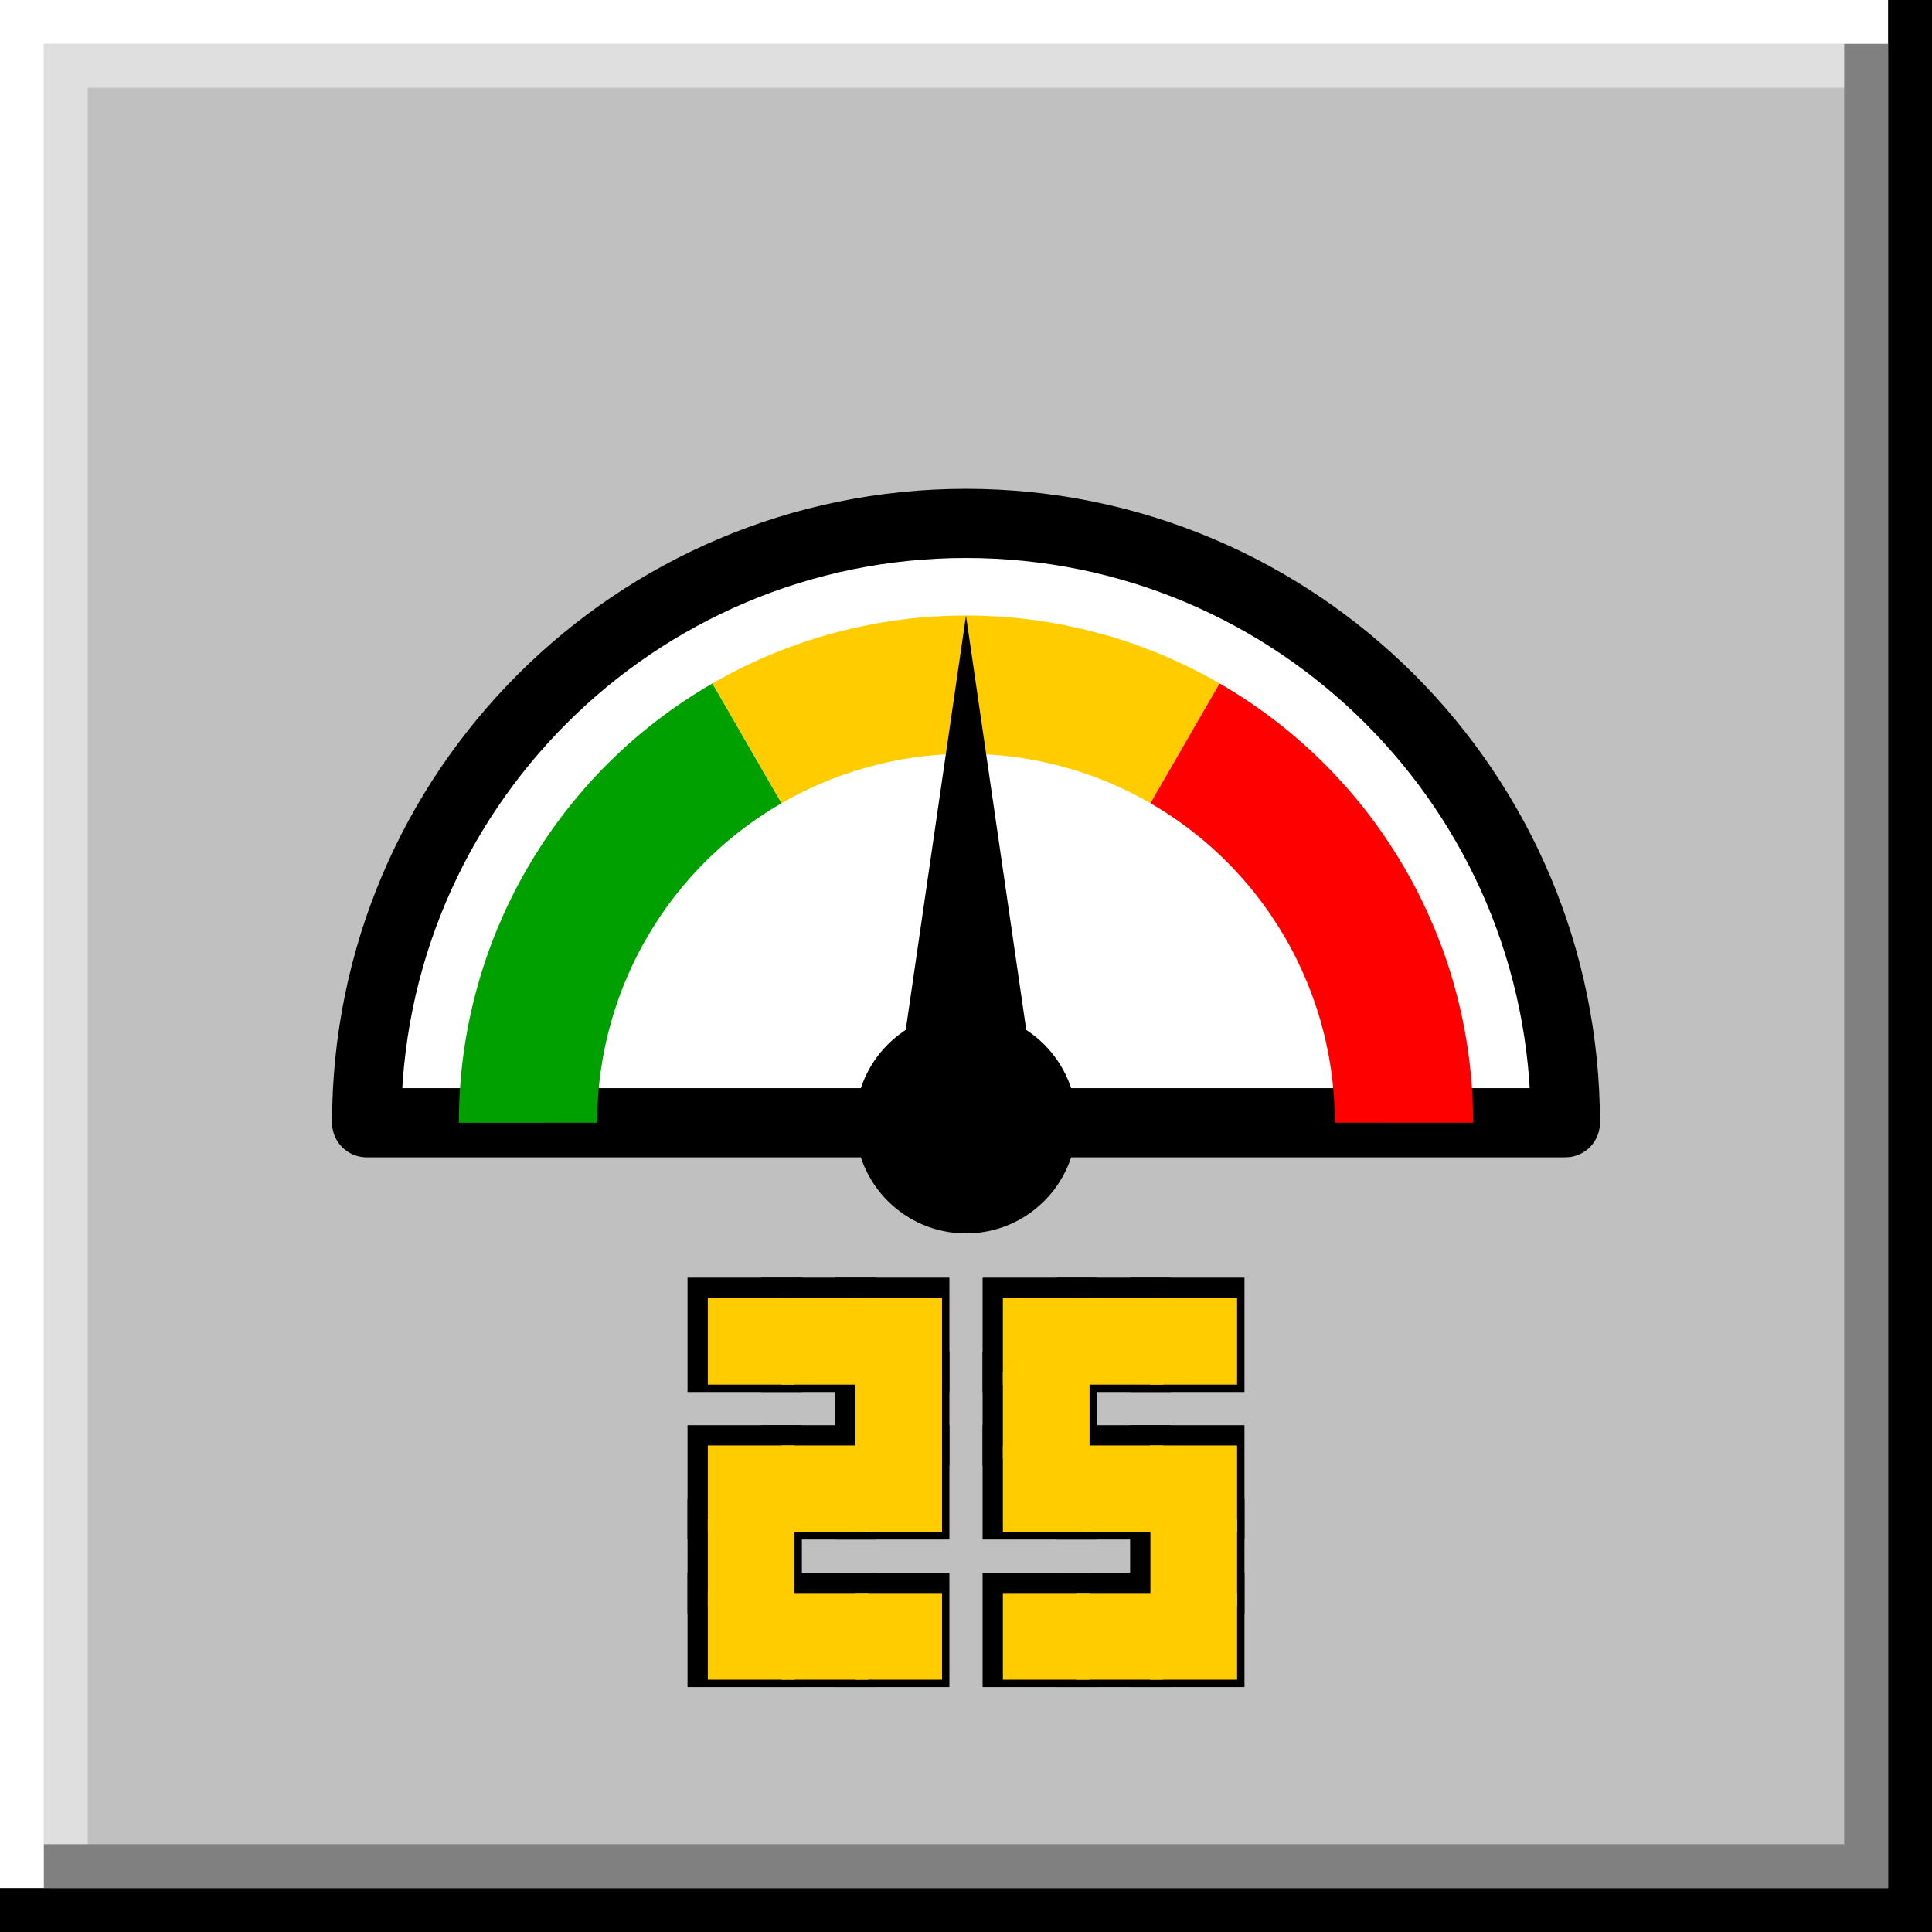
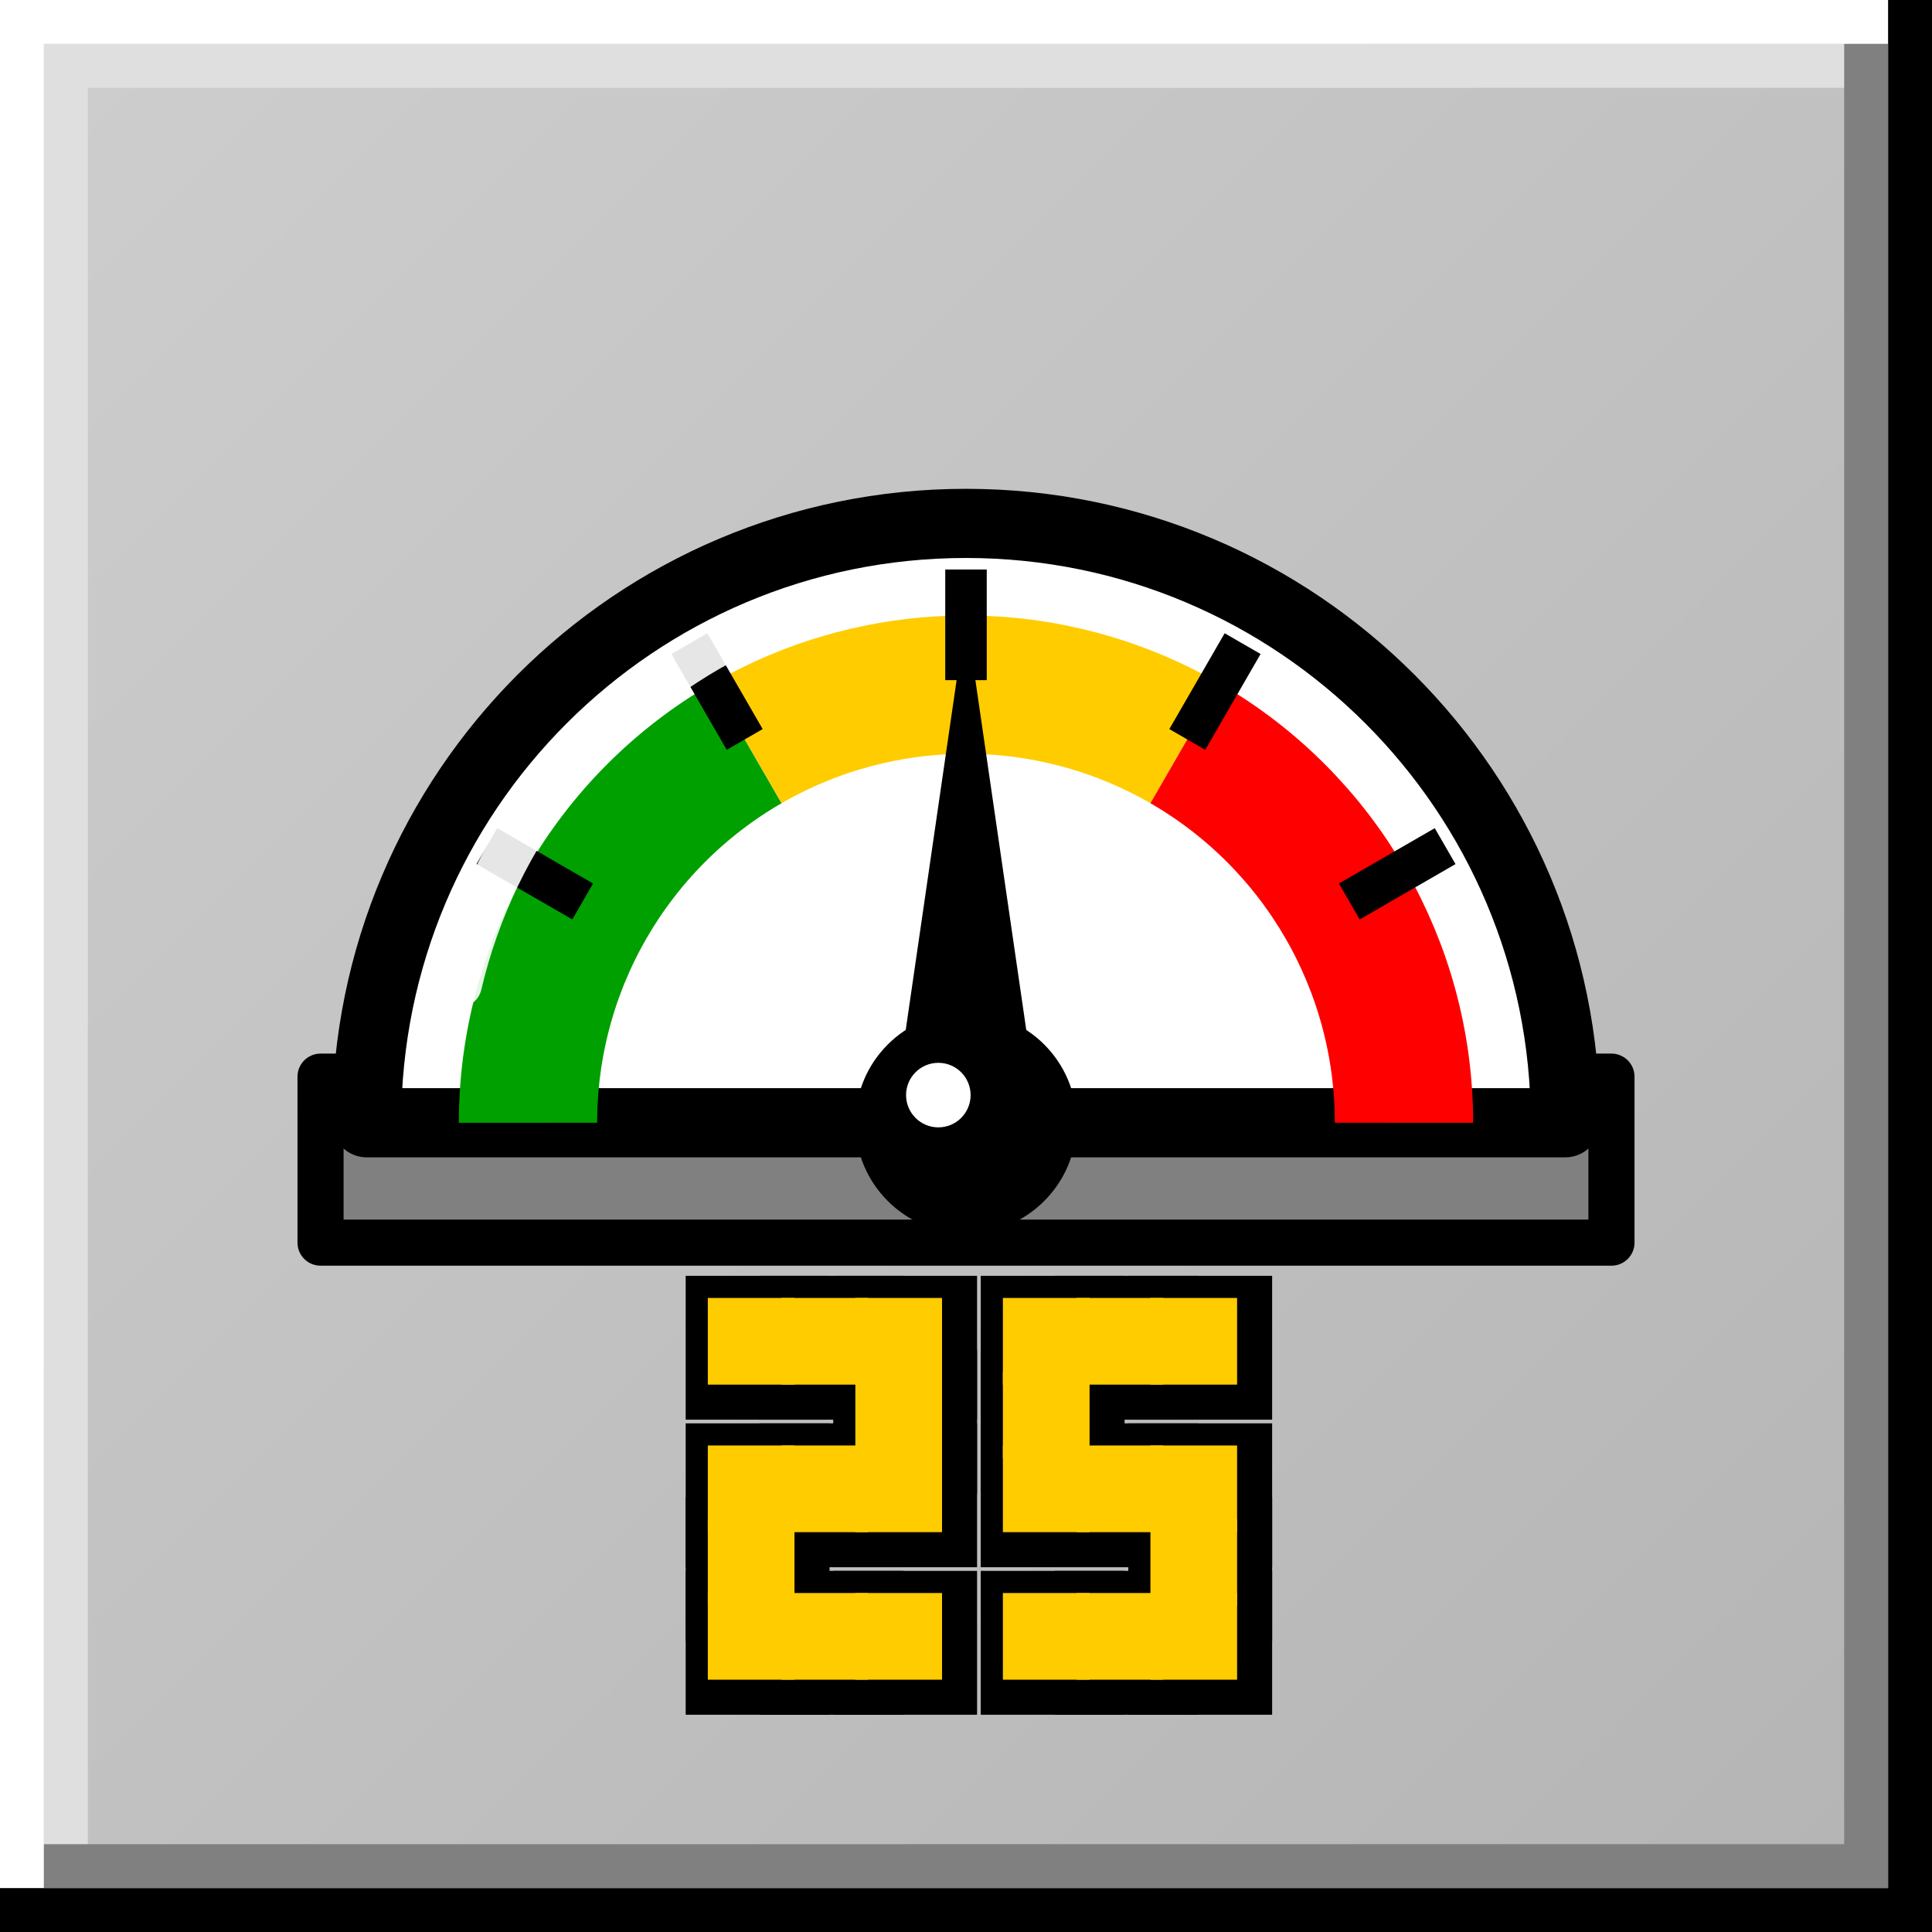
<svg xmlns="http://www.w3.org/2000/svg" viewBox="0 0 44 44">
-   <rect x="0" y="0" width="44" height="44" fill="#c0c0c0" />
+   <defs>
+     <linearGradient id="ff" x1="0" y1="0" x2="44" y2="44" gradientUnits="userSpaceOnUse">
+       <stop offset="0" stop-color="#cecece" />
+       <stop offset="1" stop-color="#b4b4b4" />
+     </linearGradient>
+   </defs>
+   <rect x="0" y="0" width="44" height="44" fill="url(#ff)" />
  <path d="M0 0 H44 V1 H1 V44 H0 Z" fill="#ffffff" />
  <path d="M1 1 H43 V2 H2 V43 H1 Z" fill="#dfdfdf" />
  <path d="M44 0 V44 H0 V43 H43 V0 Z" fill="#000000" />
  <path d="M43 1 V43 H1 V42 H42 V1 Z" fill="#808080" />
  <g transform="translate(22 22) scale(0.84) translate(-22 -22)">
    <g transform="translate(22 20) scale(1.25) rotate(0)">
+       <rect x="-14" y="4" width="28" height="3.6" fill="#808080" stroke="#000000" stroke-width="1" stroke-linejoin="round" stroke-linecap="round" />
      <path d="M-13 5 A13 13 0 0 1 13 5 Z" fill="#ffffff" stroke="#000000" stroke-width="1.5" stroke-linejoin="round" stroke-linecap="round" />
      <path d="M-9.5 5 A9.5 9.5 0 0 1 -4.75 -3.23" fill="none" stroke="#00a000" stroke-width="3" />
      <path d="M-4.75 -3.23 A9.5 9.5 0 0 1 4.75 -3.23" fill="none" stroke="#ffcc00" stroke-width="3" />
      <path d="M4.75 -3.23 A9.5 9.5 0 0 1 9.5 5" fill="none" stroke="#ff0000" stroke-width="3" />
+       <g stroke="#000000" stroke-width="0.9">
+         <path d="M0 -7 V-4.6" transform="translate(0 5) rotate(-60) translate(0 -5)" />
+         <path d="M0 -7 V-4.6" transform="translate(0 5) rotate(-30) translate(0 -5)" />
+         <path d="M0 -7 V-4.6" />
+         <path d="M0 -7 V-4.6" transform="translate(0 5) rotate(30) translate(0 -5)" />
+         <path d="M0 -7 V-4.6" transform="translate(0 5) rotate(60) translate(0 -5)" />
+       </g>
+       <path d="M-11 2 A11.4 11.4 0 0 1 -5 -5.6" fill="none" stroke="#ffffff" stroke-linecap="round" stroke-linejoin="round" stroke-width="1" opacity="0.9" />
      <g transform="translate(0 5) rotate(0)">
        <polygon points="-1.6,0 0,-11 1.6,0" fill="#000000" />
      </g>
      <circle cx="0" cy="5" r="2.4" fill="#000000" />
+       <circle cx="-0.6" cy="4.4" r="0.7" fill="#ffffff" />
    </g>
    <g fill="#000000">
-       <rect x="14.45" y="30.45" width="3.10" height="3.10" />
-       <rect x="16.45" y="30.45" width="3.10" height="3.10" />
-       <rect x="18.45" y="30.45" width="3.10" height="3.10" />
-       <rect x="18.45" y="32.45" width="3.10" height="3.10" />
-       <rect x="14.45" y="34.45" width="3.10" height="3.10" />
-       <rect x="16.45" y="34.45" width="3.10" height="3.10" />
-       <rect x="18.45" y="34.45" width="3.10" height="3.10" />
-       <rect x="14.45" y="36.45" width="3.10" height="3.10" />
-       <rect x="14.45" y="38.45" width="3.10" height="3.10" />
-       <rect x="16.45" y="38.45" width="3.10" height="3.10" />
-       <rect x="18.45" y="38.45" width="3.10" height="3.10" />
-       <rect x="22.45" y="30.45" width="3.10" height="3.10" />
-       <rect x="24.45" y="30.45" width="3.10" height="3.10" />
-       <rect x="26.45" y="30.45" width="3.10" height="3.10" />
-       <rect x="22.45" y="32.45" width="3.10" height="3.10" />
-       <rect x="22.45" y="34.45" width="3.10" height="3.10" />
-       <rect x="24.45" y="34.45" width="3.10" height="3.10" />
-       <rect x="26.45" y="34.45" width="3.10" height="3.10" />
-       <rect x="26.45" y="36.45" width="3.10" height="3.10" />
-       <rect x="22.45" y="38.45" width="3.10" height="3.10" />
-       <rect x="24.45" y="38.45" width="3.10" height="3.10" />
-       <rect x="26.45" y="38.45" width="3.10" height="3.10" />
+       <rect x="14.40" y="30.40" width="3.90" height="3.90" />
+       <rect x="16.40" y="30.40" width="3.90" height="3.90" />
+       <rect x="18.40" y="30.40" width="3.90" height="3.90" />
+       <rect x="18.40" y="32.40" width="3.90" height="3.90" />
+       <rect x="14.40" y="34.40" width="3.90" height="3.90" />
+       <rect x="16.40" y="34.40" width="3.90" height="3.90" />
+       <rect x="18.40" y="34.40" width="3.90" height="3.90" />
+       <rect x="14.40" y="36.40" width="3.90" height="3.90" />
+       <rect x="14.40" y="38.40" width="3.90" height="3.90" />
+       <rect x="16.40" y="38.40" width="3.90" height="3.90" />
+       <rect x="18.40" y="38.40" width="3.90" height="3.90" />
+       <rect x="22.40" y="30.40" width="3.90" height="3.90" />
+       <rect x="24.40" y="30.40" width="3.90" height="3.90" />
+       <rect x="26.40" y="30.40" width="3.90" height="3.90" />
+       <rect x="22.40" y="32.40" width="3.90" height="3.90" />
+       <rect x="22.40" y="34.40" width="3.90" height="3.90" />
+       <rect x="24.40" y="34.40" width="3.90" height="3.90" />
+       <rect x="26.40" y="34.40" width="3.90" height="3.90" />
+       <rect x="26.40" y="36.40" width="3.90" height="3.90" />
+       <rect x="22.40" y="38.40" width="3.90" height="3.90" />
+       <rect x="24.40" y="38.40" width="3.90" height="3.90" />
+       <rect x="26.40" y="38.40" width="3.90" height="3.90" />
    </g>
    <g fill="#ffcc00">
      <rect x="15.00" y="31.00" width="2.35" height="2.35" />
      <rect x="17.00" y="31.00" width="2.35" height="2.35" />
      <rect x="19.00" y="31.00" width="2.35" height="2.35" />
      <rect x="19.00" y="33.00" width="2.35" height="2.35" />
      <rect x="15.00" y="35.00" width="2.35" height="2.35" />
      <rect x="17.00" y="35.00" width="2.35" height="2.35" />
      <rect x="19.00" y="35.00" width="2.35" height="2.35" />
      <rect x="15.00" y="37.00" width="2.35" height="2.35" />
      <rect x="15.00" y="39.00" width="2.35" height="2.35" />
      <rect x="17.00" y="39.00" width="2.35" height="2.35" />
      <rect x="19.00" y="39.00" width="2.35" height="2.35" />
      <rect x="23.00" y="31.00" width="2.35" height="2.35" />
      <rect x="25.00" y="31.00" width="2.35" height="2.35" />
      <rect x="27.00" y="31.00" width="2.35" height="2.35" />
      <rect x="23.00" y="33.00" width="2.35" height="2.35" />
      <rect x="23.00" y="35.00" width="2.35" height="2.35" />
      <rect x="25.00" y="35.00" width="2.35" height="2.35" />
      <rect x="27.00" y="35.00" width="2.35" height="2.35" />
      <rect x="27.00" y="37.00" width="2.35" height="2.35" />
      <rect x="23.00" y="39.00" width="2.35" height="2.35" />
      <rect x="25.00" y="39.00" width="2.35" height="2.35" />
      <rect x="27.00" y="39.00" width="2.35" height="2.35" />
    </g>
  </g>
</svg>
